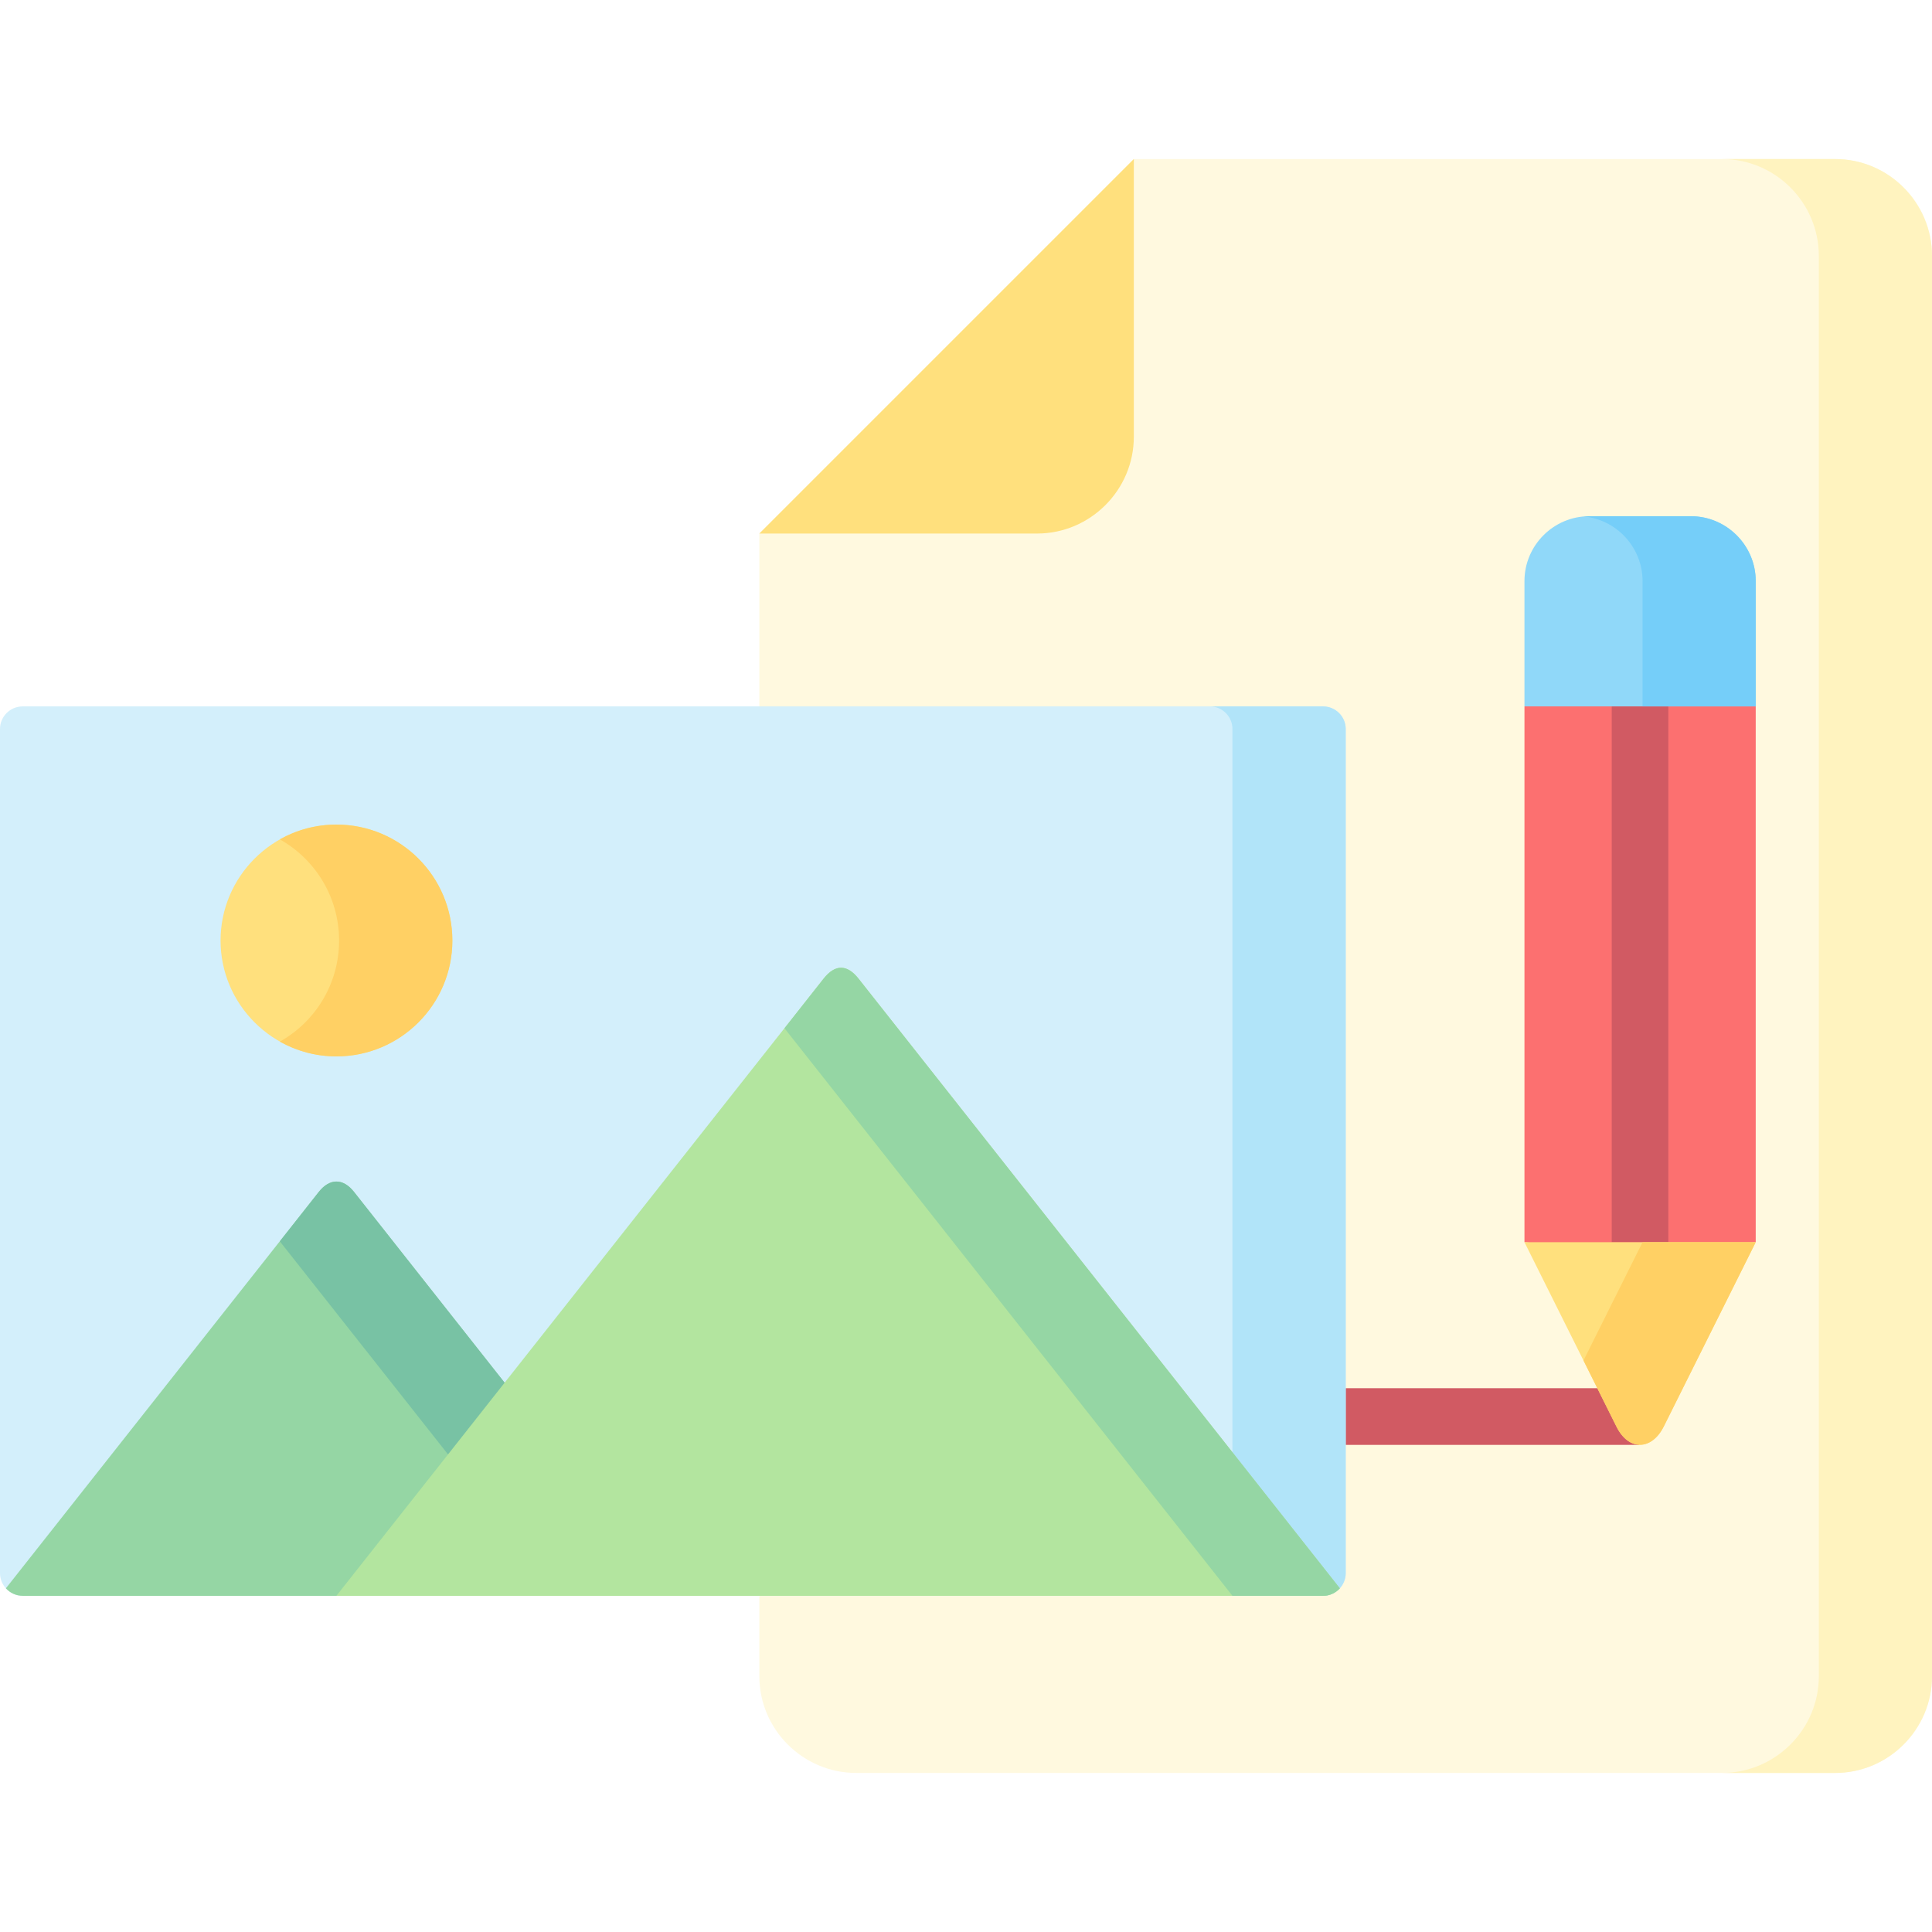
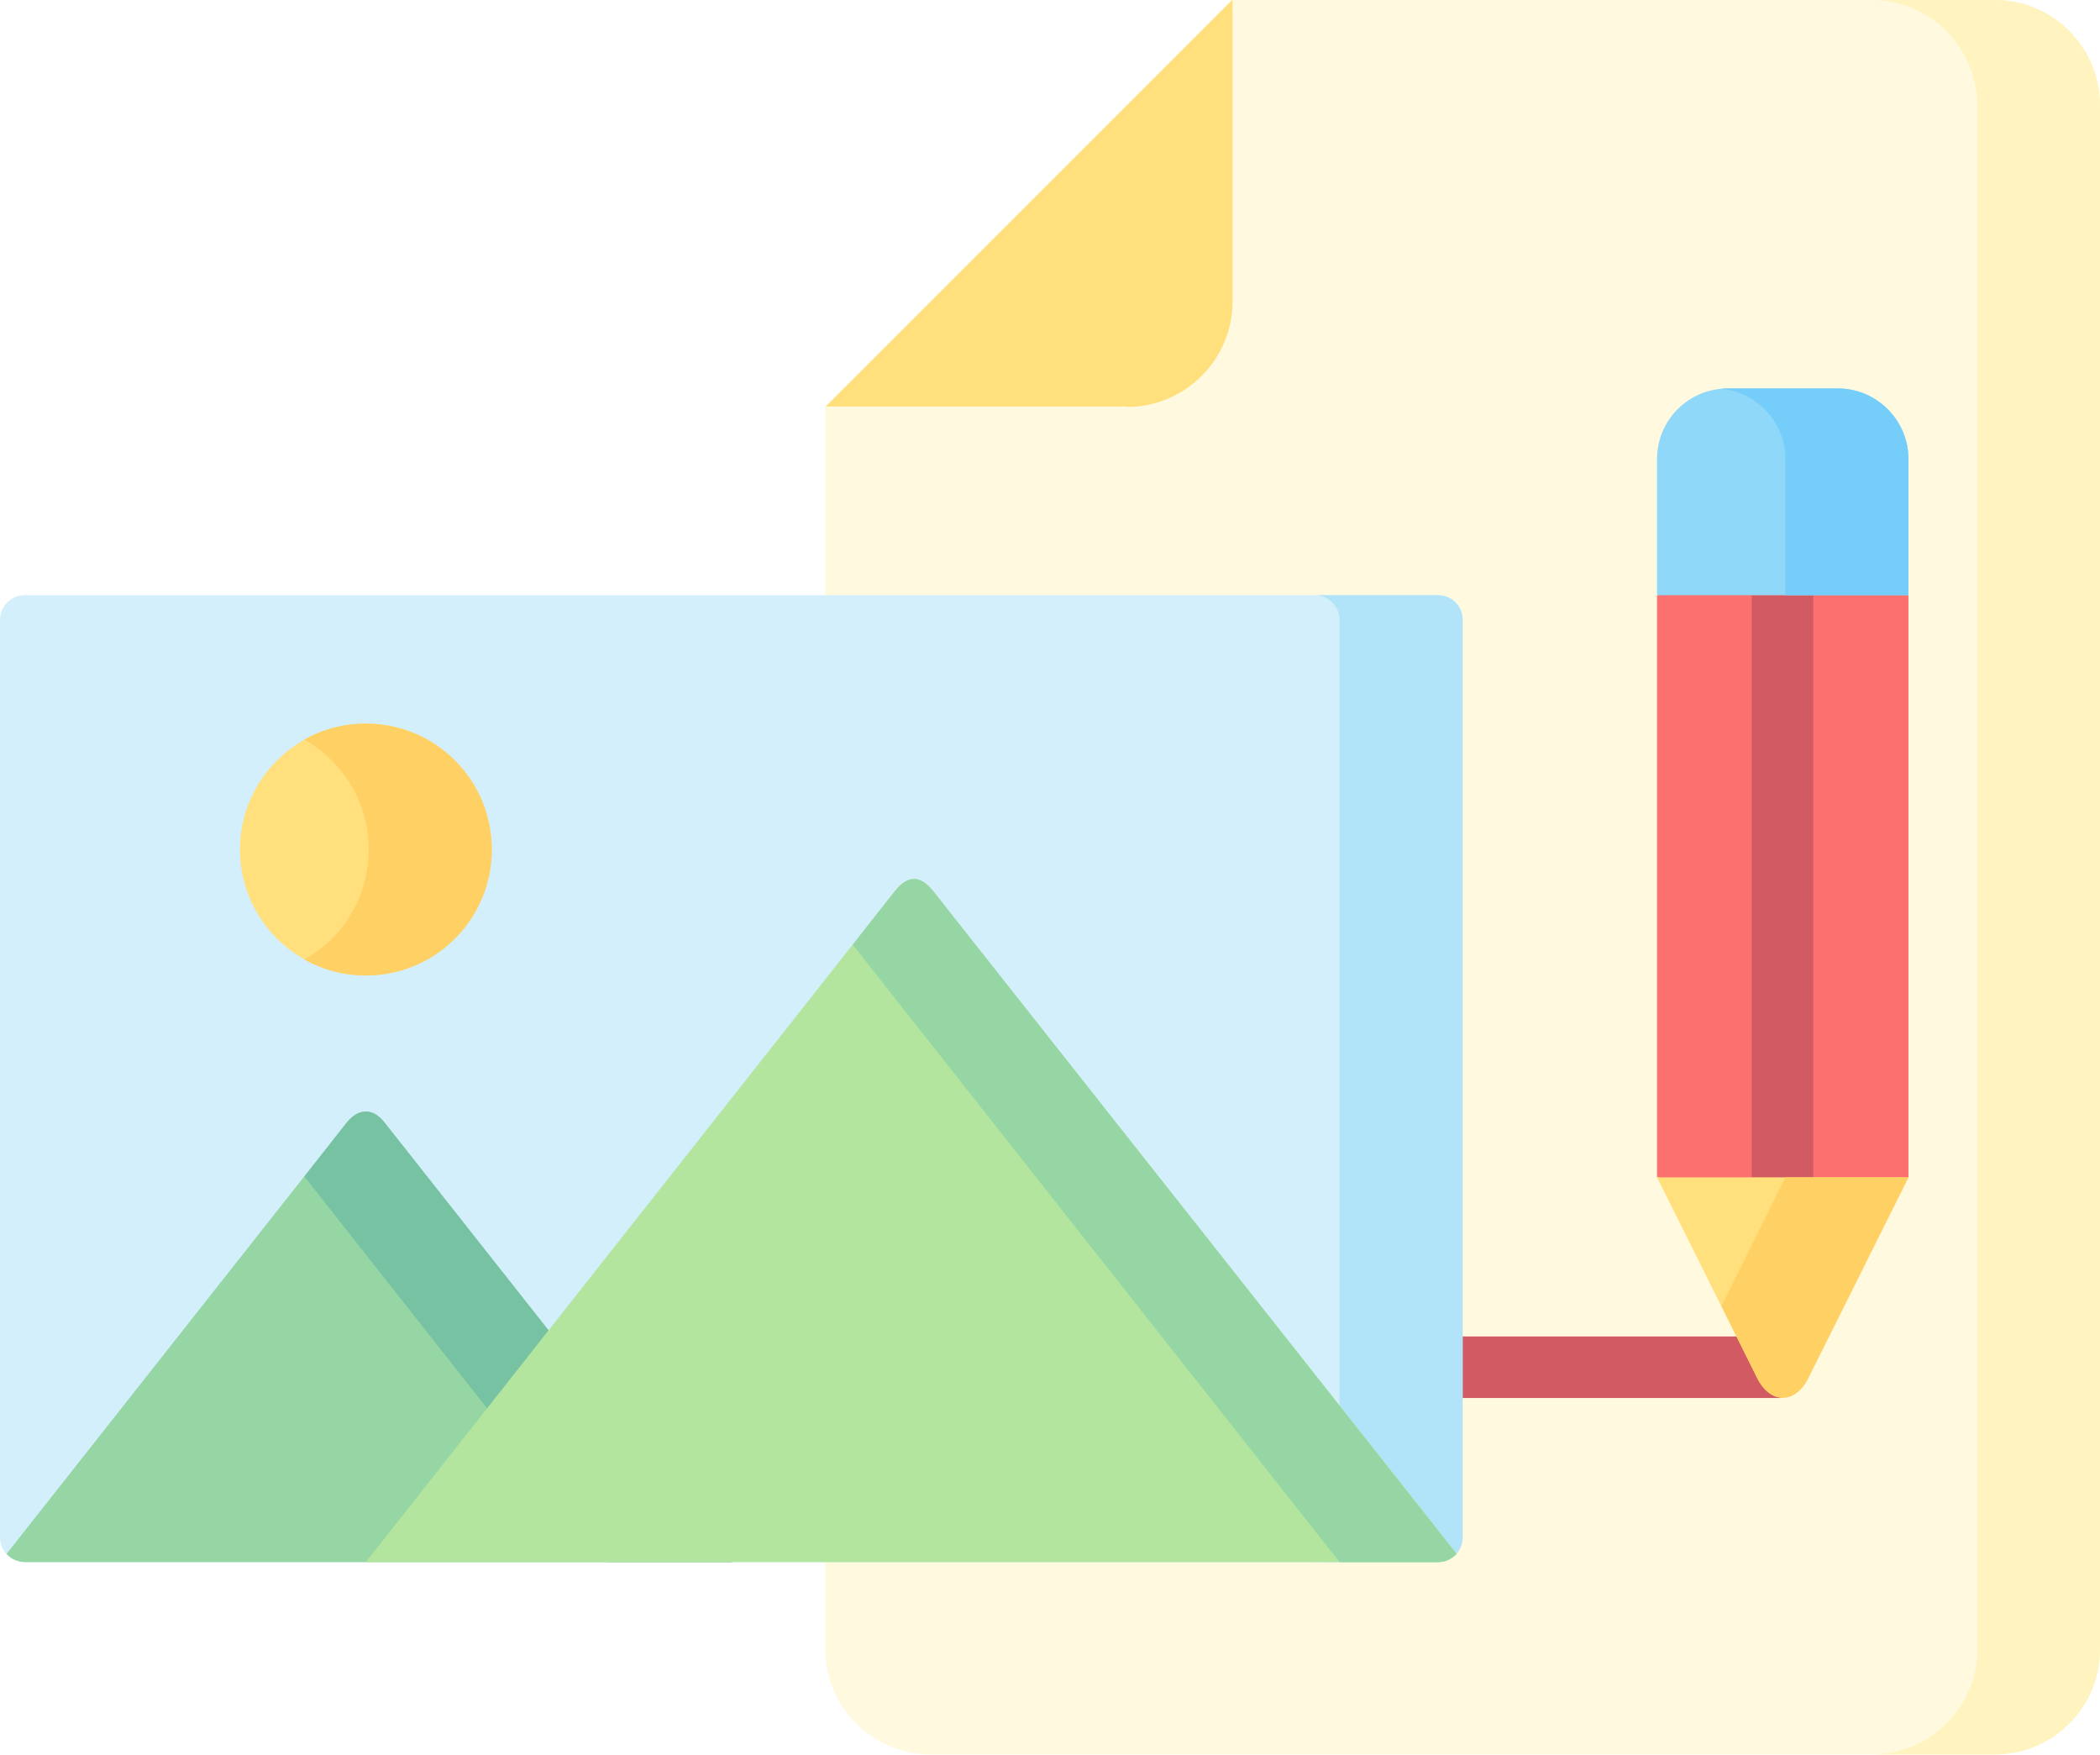
- <svg xmlns="http://www.w3.org/2000/svg" id="Layer_1" enable-background="new 0 0 512 512" height="512" viewBox="0 0 512 512" width="512">
+ <svg xmlns="http://www.w3.org/2000/svg" version="1.1" id="Layer_1" x="0px" y="0px" viewBox="0 0 512 427.7" style="enable-background:new 0 0 512 427.7;" xml:space="preserve">
+   <style type="text/css">
+ 	.st0{fill-rule:evenodd;clip-rule:evenodd;fill:#FFF9DF;}
+ 	.st1{fill-rule:evenodd;clip-rule:evenodd;fill:#FFF3BF;}
+ 	.st2{fill-rule:evenodd;clip-rule:evenodd;fill:#FC7070;}
+ 	.st3{fill:#D15A63;}
+ 	.st4{fill-rule:evenodd;clip-rule:evenodd;fill:#FFE07D;}
+ 	.st5{fill-rule:evenodd;clip-rule:evenodd;fill:#D3EFFB;}
+ 	.st6{fill-rule:evenodd;clip-rule:evenodd;fill:#B1E4F9;}
+ 	.st7{fill-rule:evenodd;clip-rule:evenodd;fill:#95D6A4;}
+ 	.st8{fill-rule:evenodd;clip-rule:evenodd;fill:#78C2A4;}
+ 	.st9{fill-rule:evenodd;clip-rule:evenodd;fill:#B3E59F;}
+ 	.st10{fill-rule:evenodd;clip-rule:evenodd;fill:#FFD064;}
+ 	.st11{fill-rule:evenodd;clip-rule:evenodd;fill:#90D8F9;}
+ 	.st12{fill-rule:evenodd;clip-rule:evenodd;fill:#75CEF9;}
+ </style>
  <g>
-     <path clip-rule="evenodd" d="m300.476 42.152h185.898c14.089 0 25.626 11.537 25.626 25.654v376.416c0 14.088-11.537 25.625-25.626 25.625h-259.486c-14.117 0-25.653-11.537-25.653-25.625v-302.827z" fill="#fff9df" fill-rule="evenodd" />
-     <path clip-rule="evenodd" d="m456.355 42.152h30.019c14.089 0 25.626 11.537 25.626 25.654v376.416c0 14.088-11.537 25.625-25.626 25.625h-30.019c14.117 0 25.654-11.537 25.654-25.625v-376.415c0-14.118-11.537-25.655-25.654-25.655z" fill="#fff3bf" fill-rule="evenodd" />
-     <path clip-rule="evenodd" d="m403.999 187.203 29.877-4.762 31.408 4.762v141.988l-28.007 3.119-33.278-3.119z" fill="#fc7070" fill-rule="evenodd" />
-     <path d="m356.631 382.908c-4.139 0-7.512-3.373-7.512-7.512s3.373-7.512 7.512-7.512h77.67v15.023h-77.67z" fill="#d15a63" />
-     <g clip-rule="evenodd" fill-rule="evenodd">
-       <path d="m274.822 141.395c14.117 0 25.654-11.537 25.654-25.654 0-24.519 0-49.068 0-73.588l-99.242 99.242z" fill="#ffe07d" />
-       <path d="m350.622 187.203h-344.612c-3.316 0-6.01 2.693-6.01 5.98v223.713c0 3.289 2.693 6.01 6.01 6.01h344.612c3.288 0 6.009-2.721 6.009-6.01v-223.712c0-3.288-2.721-5.981-6.009-5.981z" fill="#d3effb" />
-       <path d="m350.622 187.203h-29.991c3.288 0 5.981 2.693 5.981 5.98v223.713c0 3.289-2.693 6.01-5.981 6.01h29.991c3.288 0 6.009-2.721 6.009-6.01v-223.712c0-3.288-2.721-5.981-6.009-5.981z" fill="#b1e4f9" />
-       <path d="m1.559 420.922c1.106 1.219 2.693 1.984 4.451 1.984h172.292l-84.502-107.064c-2.892-3.658-6.435-3.602-9.298 0z" fill="#95d6a4" />
-       <path d="m148.311 422.906h29.991l-84.502-107.064c-2.892-3.658-6.435-3.602-9.298 0l-10.346 13.123z" fill="#78c2a4" />
-       <path d="m89.151 422.906h261.471c1.757 0 3.345-.766 4.45-1.984l-127.532-161.549c-3.062-3.883-6.236-3.883-9.297 0z" fill="#b3e59f" />
-       <path d="m326.612 422.906h24.01c1.757 0 3.345-.766 4.45-1.984l-127.532-161.549c-3.062-3.883-6.236-3.883-9.297 0l-10.347 13.125z" fill="#95d6a4" />
+     <path class="st0" d="M300.5,0h185.9C500.5,0,512,11.5,512,25.7v376.4c0,14.1-11.5,25.6-25.6,25.6H226.9   c-14.1,0-25.7-11.5-25.7-25.6V99.2L300.5,0z" />
+     <path class="st1" d="M456.4,0h30C500.5,0,512,11.5,512,25.7v376.4c0,14.1-11.5,25.6-25.6,25.6h-30c14.1,0,25.7-11.5,25.7-25.6V25.7   C482,11.5,470.5,0,456.4,0L456.4,0z" />
+     <path class="st2" d="M404,145.1l29.9-4.8l31.4,4.8v142l-28,3.1L404,287L404,145.1z" />
+     <path class="st3" d="M356.6,340.8c-4.1,0-7.5-3.4-7.5-7.5s3.4-7.5,7.5-7.5h77.7v15L356.6,340.8L356.6,340.8z" />
+     <g>
+       <path class="st4" d="M274.8,99.2c14.1,0,25.7-11.5,25.7-25.7c0-24.5,0-49.1,0-73.6l-99.2,99.2H274.8z" />
+       <path class="st5" d="M350.6,145.1H6c-3.3,0-6,2.7-6,6v223.7c0,3.3,2.7,6,6,6h344.6c3.3,0,6-2.7,6-6V151    C356.6,147.7,353.9,145.1,350.6,145.1L350.6,145.1z" />
+       <path class="st6" d="M350.6,145.1h-30c3.3,0,6,2.7,6,6v223.7c0,3.3-2.7,6-6,6h30c3.3,0,6-2.7,6-6V151    C356.6,147.7,353.9,145.1,350.6,145.1L350.6,145.1z" />
+       <path class="st7" d="M1.6,378.8c1.1,1.2,2.7,2,4.5,2h172.3L93.8,273.7c-2.9-3.7-6.4-3.6-9.3,0L1.6,378.8z" />
+       <path class="st8" d="M148.3,380.8h30L93.8,273.7c-2.9-3.7-6.4-3.6-9.3,0l-10.3,13.1L148.3,380.8z" />
+       <path class="st9" d="M89.2,380.8h261.5c1.8,0,3.3-0.8,4.5-2L227.5,217.2c-3.1-3.9-6.2-3.9-9.3,0L89.2,380.8z" />
+       <path class="st7" d="M326.6,380.8h24c1.8,0,3.3-0.8,4.5-2L227.5,217.2c-3.1-3.9-6.2-3.9-9.3,0l-10.3,13.1L326.6,380.8z" />
    </g>
-     <path d="m427.129 187.203h14.996v141.988h-14.996z" fill="#d15a63" />
-     <path clip-rule="evenodd" d="m440.906 378.06 24.378-48.869h-61.285l24.378 48.869c3.288 6.606 9.382 6.266 12.529 0z" fill="#ffe07d" fill-rule="evenodd" />
-     <path clip-rule="evenodd" d="m440.906 378.06 24.378-48.869h-29.991l-15.647 31.352 8.731 17.517c3.288 6.606 9.382 6.266 12.529 0z" fill="#ffd064" fill-rule="evenodd" />
-     <path clip-rule="evenodd" d="m465.284 187.203v-33.223c0-9.439-7.738-17.178-17.178-17.178h-26.93c-9.468 0-17.178 7.738-17.178 17.178v33.223z" fill="#90d8f9" fill-rule="evenodd" />
-     <path clip-rule="evenodd" d="m465.284 187.203v-33.223c0-9.439-7.738-17.178-17.178-17.178h-26.93c-.539 0-1.049.029-1.531.057 8.731.793 15.647 8.191 15.647 17.121v33.223z" fill="#75cef9" fill-rule="evenodd" />
-     <path clip-rule="evenodd" d="m89.151 279.953c16.923 0 30.728-13.805 30.728-30.699 0-16.922-13.805-30.729-30.728-30.729-16.895 0-30.7 13.807-30.7 30.729 0 16.894 13.805 30.699 30.7 30.699z" fill="#ffe07d" fill-rule="evenodd" />
-     <path clip-rule="evenodd" d="m89.151 218.525c16.98 0 30.728 13.748 30.728 30.729 0 16.951-13.748 30.699-30.728 30.699-5.442 0-10.545-1.418-14.995-3.912 9.382-5.244 15.704-15.279 15.704-26.787s-6.321-21.543-15.704-26.816c4.45-2.495 9.553-3.913 14.995-3.913z" fill="#ffd064" fill-rule="evenodd" />
+     <path class="st3" d="M427.1,145.1h15v142h-15V145.1z" />
+     <path class="st4" d="M440.9,335.9l24.4-48.9H404l24.4,48.9C431.7,342.5,437.8,342.2,440.9,335.9L440.9,335.9z" />
+     <path class="st10" d="M440.9,335.9l24.4-48.9h-30l-15.6,31.4l8.7,17.5C431.7,342.5,437.8,342.2,440.9,335.9L440.9,335.9z" />
+     <path class="st11" d="M465.3,145.1v-33.2c0-9.4-7.7-17.2-17.2-17.2h-26.9c-9.5,0-17.2,7.7-17.2,17.2v33.2H465.3z" />
+     <path class="st12" d="M465.3,145.1v-33.2c0-9.4-7.7-17.2-17.2-17.2h-26.9c-0.5,0-1,0-1.5,0.1c8.7,0.8,15.6,8.2,15.6,17.1v33.2   L465.3,145.1z" />
+     <path class="st4" d="M89.2,237.8c16.9,0,30.7-13.8,30.7-30.7c0-16.9-13.8-30.7-30.7-30.7c-16.9,0-30.7,13.8-30.7,30.7   C58.5,224,72.3,237.8,89.2,237.8z" />
+     <path class="st10" d="M89.2,176.4c17,0,30.7,13.7,30.7,30.7c0,17-13.7,30.7-30.7,30.7c-5.4,0-10.5-1.4-15-3.9   c9.4-5.2,15.7-15.3,15.7-26.8s-6.3-21.5-15.7-26.8C78.6,177.8,83.7,176.4,89.2,176.4L89.2,176.4z" />
  </g>
</svg>
